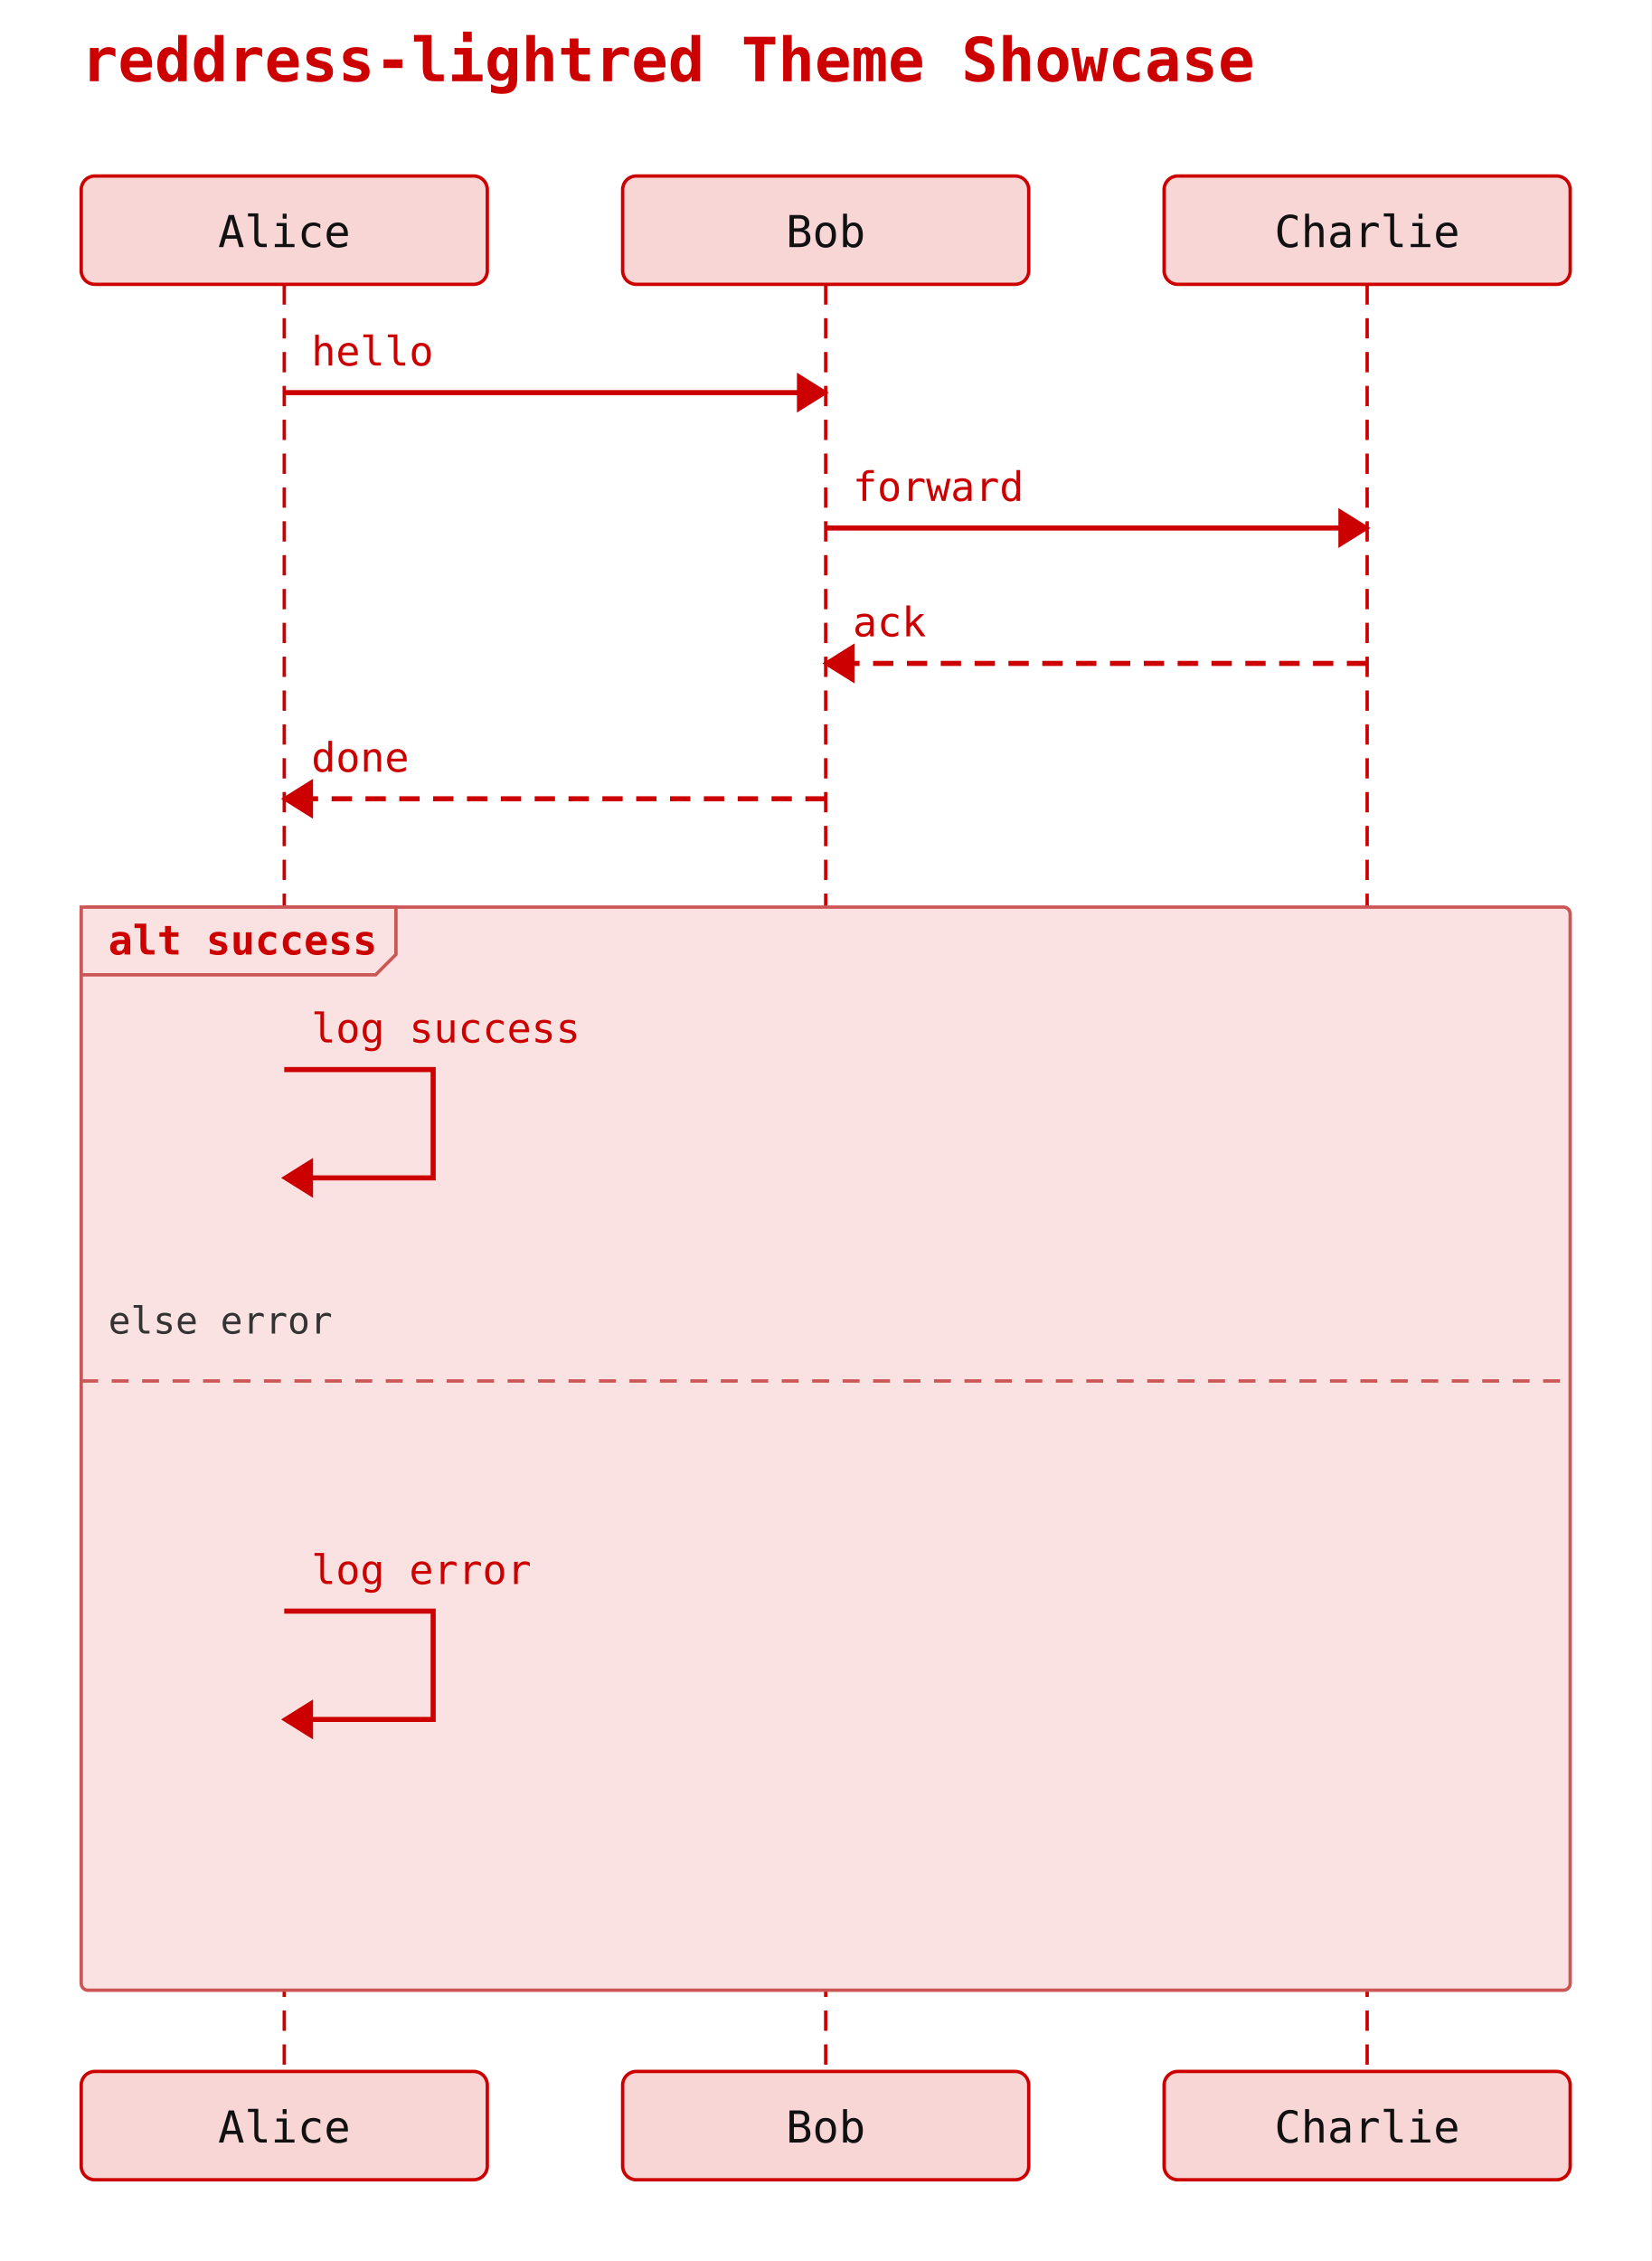
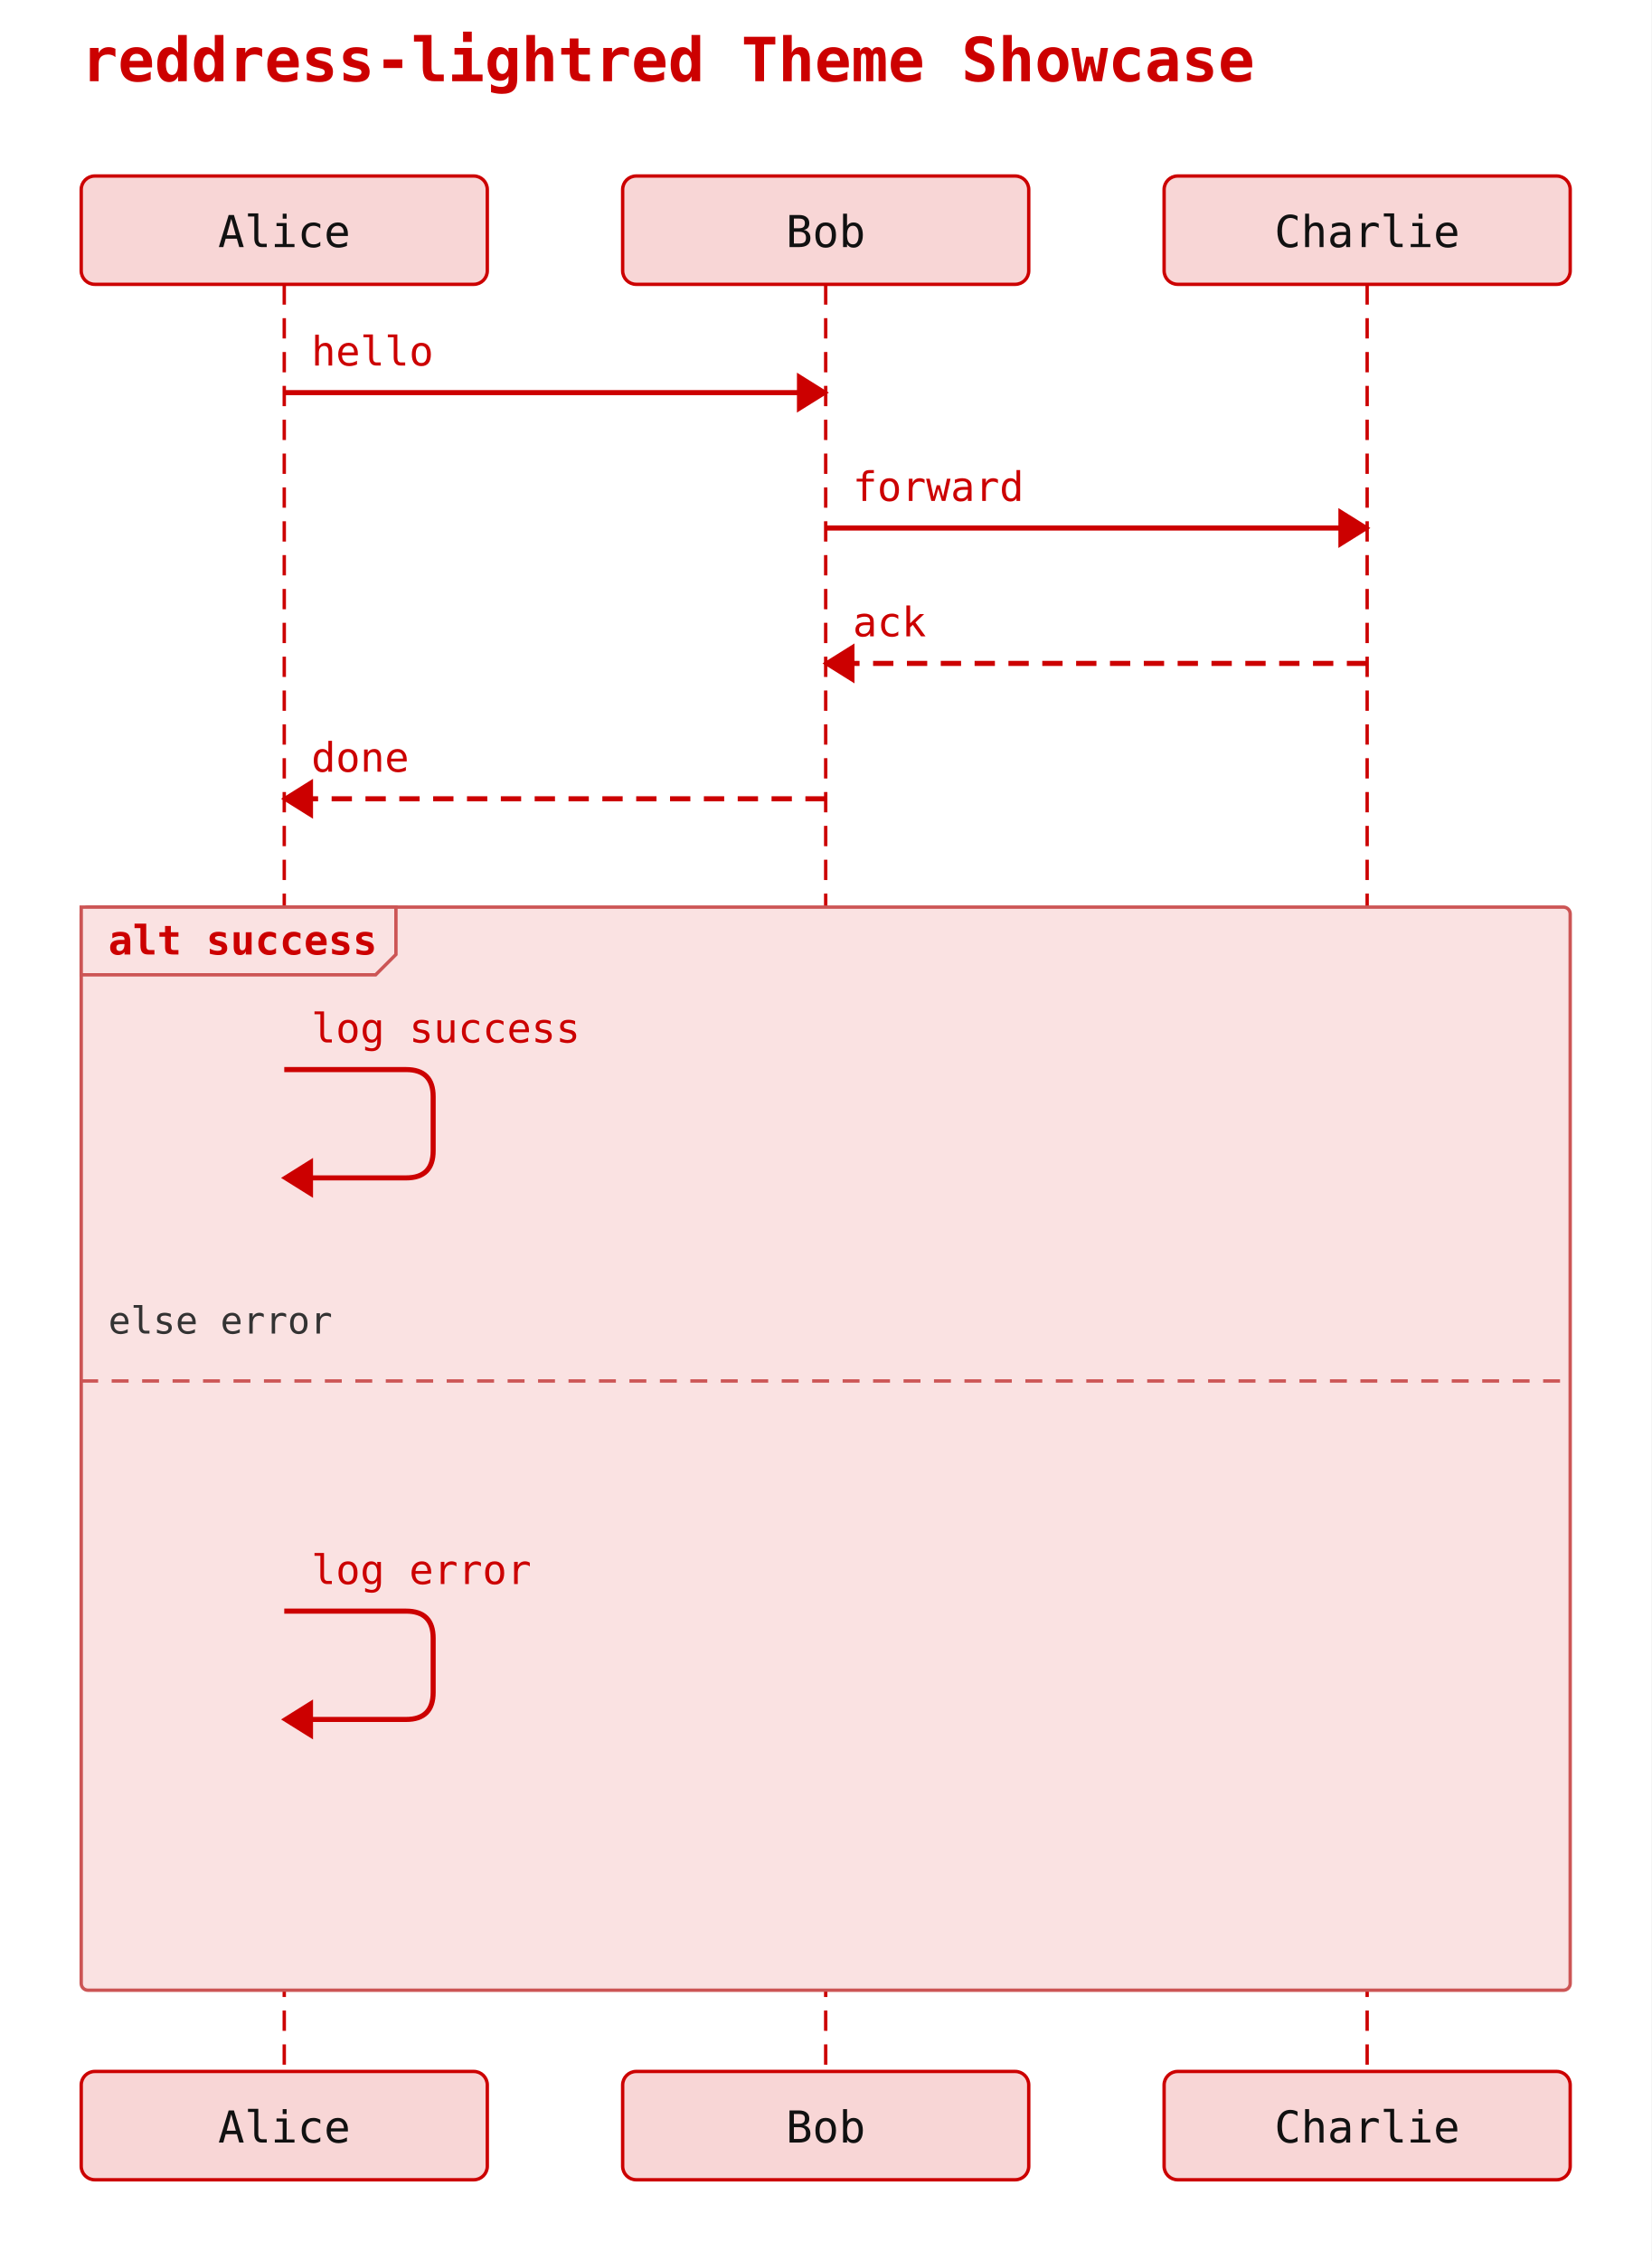
<svg xmlns="http://www.w3.org/2000/svg" width="488" height="668" viewBox="0 0 488 668">
  <rect width="100%" height="100%" fill="white" />
  <text x="24" y="24" font-family="monospace" font-size="18" font-weight="600" fill="#cc0000">reddress-lightred Theme Showcase</text>
  <rect x="24" y="52" width="120" height="32" rx="4" ry="4" fill="#f8d6d6" stroke="#cc0000" stroke-width="1" />
  <text x="84" y="73" text-anchor="middle" font-family="monospace" font-size="13" fill="#111111">Alice</text>
  <rect x="184" y="52" width="120" height="32" rx="4" ry="4" fill="#f8d6d6" stroke="#cc0000" stroke-width="1" />
  <text x="244" y="73" text-anchor="middle" font-family="monospace" font-size="13" fill="#111111">Bob</text>
  <rect x="344" y="52" width="120" height="32" rx="4" ry="4" fill="#f8d6d6" stroke="#cc0000" stroke-width="1" />
  <text x="404" y="73" text-anchor="middle" font-family="monospace" font-size="13" fill="#111111">Charlie</text>
  <line x1="84" y1="84" x2="84" y2="612" stroke="#cc0000" stroke-width="1" stroke-dasharray="6 4" />
  <line x1="244" y1="84" x2="244" y2="612" stroke="#cc0000" stroke-width="1" stroke-dasharray="6 4" />
  <line x1="404" y1="84" x2="404" y2="612" stroke="#cc0000" stroke-width="1" stroke-dasharray="6 4" />
  <rect x="24" y="268" width="440" height="320" rx="2" ry="2" fill="#fae2e2" stroke="#cc5555" stroke-width="1" />
  <polygon points="24,268 117,268 117,282 111,288 24,288" fill="#fae2e2" stroke="#cc5555" stroke-width="1" />
  <text x="32" y="282" font-family="monospace" font-size="12" font-weight="600" fill="#cc0000">alt success</text>
  <line x1="24" y1="408" x2="464" y2="408" stroke="#cc5555" stroke-width="1" stroke-dasharray="5 4" />
  <text x="32" y="394" font-family="monospace" font-size="11" fill="#333">else error</text>
  <line x1="84" y1="116" x2="244" y2="116" stroke="#cc0000" stroke-width="1.5" />
  <polygon points="244,116 236,111 236,121" fill="#cc0000" stroke="#cc0000" stroke-width="1" />
  <text x="92" y="108" text-anchor="start" font-family="monospace" font-size="12" fill="#cc0000">hello</text>
  <line x1="244" y1="156" x2="404" y2="156" stroke="#cc0000" stroke-width="1.5" />
  <polygon points="404,156 396,151 396,161" fill="#cc0000" stroke="#cc0000" stroke-width="1" />
  <text x="252" y="148" text-anchor="start" font-family="monospace" font-size="12" fill="#cc0000">forward</text>
  <line x1="404" y1="196" x2="244" y2="196" stroke="#cc0000" stroke-width="1.5" stroke-dasharray="6 4" />
  <polygon points="244,196 252,191 252,201" fill="#cc0000" stroke="#cc0000" stroke-width="1" />
  <text x="252" y="188" text-anchor="start" font-family="monospace" font-size="12" fill="#cc0000">ack</text>
  <line x1="244" y1="236" x2="84" y2="236" stroke="#cc0000" stroke-width="1.5" stroke-dasharray="6 4" />
  <polygon points="84,236 92,231 92,241" fill="#cc0000" stroke="#cc0000" stroke-width="1" />
  <text x="92" y="228" text-anchor="start" font-family="monospace" font-size="12" fill="#cc0000">done</text>
-   <path d="M 84 316 L 128 316 L 128 348 L 92 348" fill="none" stroke="#cc0000" stroke-width="1.5" />
+   <path d="M 84 316 L 120 316 Q 128 316 128 324 L 128 340 Q 128 348 120 348 L 92 348" fill="none" stroke="#cc0000" stroke-width="1.5" />
  <polygon points="84,348 92,343 92,353" fill="#cc0000" stroke="#cc0000" stroke-width="1" />
  <text x="92" y="308" text-anchor="start" font-family="monospace" font-size="12" fill="#cc0000">log success</text>
-   <path d="M 84 476 L 128 476 L 128 508 L 92 508" fill="none" stroke="#cc0000" stroke-width="1.5" />
+   <path d="M 84 476 L 120 476 Q 128 476 128 484 L 128 500 Q 128 508 120 508 L 92 508" fill="none" stroke="#cc0000" stroke-width="1.5" />
  <polygon points="84,508 92,503 92,513" fill="#cc0000" stroke="#cc0000" stroke-width="1" />
  <text x="92" y="468" text-anchor="start" font-family="monospace" font-size="12" fill="#cc0000">log error</text>
  <rect x="24" y="612" width="120" height="32" rx="4" ry="4" fill="#f8d6d6" stroke="#cc0000" stroke-width="1" />
  <text x="84" y="633" text-anchor="middle" font-family="monospace" font-size="13" fill="#111111">Alice</text>
  <rect x="184" y="612" width="120" height="32" rx="4" ry="4" fill="#f8d6d6" stroke="#cc0000" stroke-width="1" />
  <text x="244" y="633" text-anchor="middle" font-family="monospace" font-size="13" fill="#111111">Bob</text>
  <rect x="344" y="612" width="120" height="32" rx="4" ry="4" fill="#f8d6d6" stroke="#cc0000" stroke-width="1" />
  <text x="404" y="633" text-anchor="middle" font-family="monospace" font-size="13" fill="#111111">Charlie</text>
</svg>
